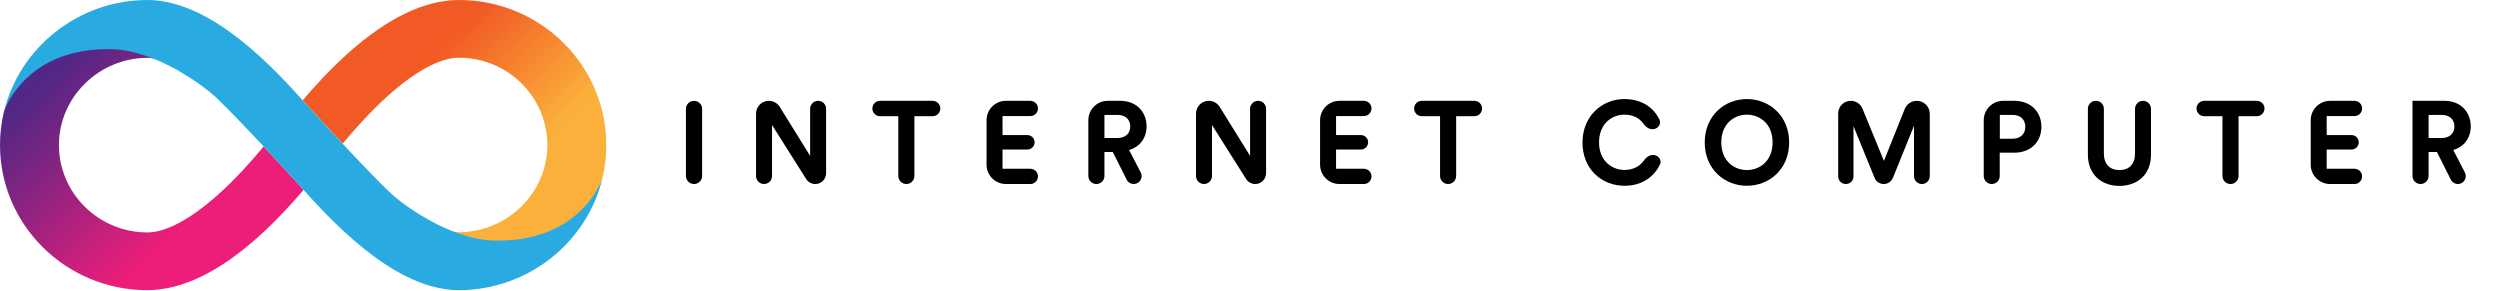
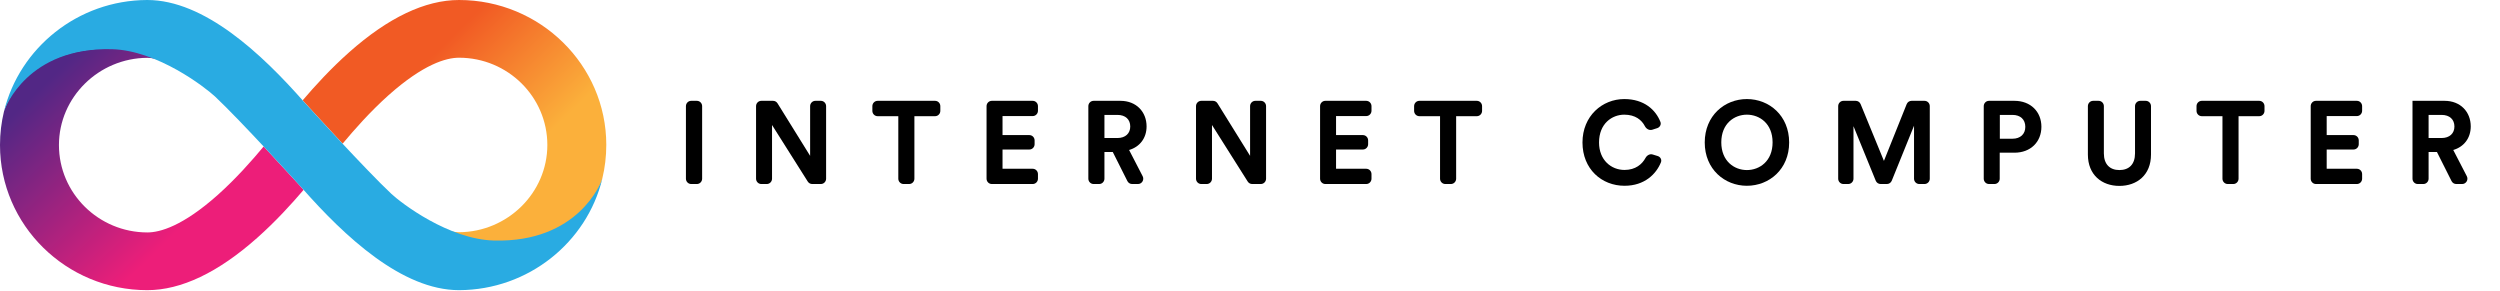
<svg xmlns="http://www.w3.org/2000/svg" width="258" height="30" viewBox="0 0 258 30" fill="none">
-   <path d="M71.624 18.991C72.086 18.991 72.46 18.616 72.46 18.154V11.241C72.46 10.779 72.086 10.405 71.624 10.405C71.162 10.405 70.788 10.779 70.788 11.241V18.154C70.788 18.616 71.162 18.991 71.624 18.991Z" fill="black" />
-   <path d="M84.137 18.991C84.754 18.991 85.254 18.491 85.254 17.874V11.229C85.254 10.774 84.885 10.405 84.43 10.405C83.975 10.405 83.605 10.774 83.605 11.229V16.084L80.468 11.029C80.227 10.641 79.802 10.405 79.346 10.405C78.616 10.405 78.025 10.996 78.025 11.725V18.166C78.025 18.622 78.394 18.991 78.849 18.991C79.305 18.991 79.674 18.622 79.674 18.166V12.899L83.193 18.47C83.398 18.794 83.754 18.991 84.137 18.991Z" fill="black" />
-   <path d="M96.249 11.991C96.687 11.991 97.042 11.636 97.042 11.198C97.042 10.76 96.687 10.405 96.249 10.405H90.821C90.383 10.405 90.028 10.76 90.028 11.198C90.028 11.636 90.383 11.991 90.821 11.991H92.705V18.16C92.705 18.619 93.076 18.991 93.535 18.991C93.994 18.991 94.366 18.619 94.366 18.16V11.991H96.249Z" fill="black" />
-   <path d="M106.33 18.991C106.765 18.991 107.117 18.638 107.117 18.204C107.117 17.769 106.765 17.416 106.33 17.416H103.461V15.431H106.026C106.437 15.431 106.771 15.097 106.771 14.686C106.771 14.274 106.437 13.941 106.026 13.941H103.461V11.979H106.33C106.765 11.979 107.117 11.627 107.117 11.192C107.117 10.757 106.765 10.405 106.33 10.405H103.812C102.707 10.405 101.812 11.3 101.812 12.405V16.991C101.812 18.095 102.707 18.991 103.812 18.991H106.33Z" fill="black" />
-   <path d="M116.274 18.542C116.412 18.817 116.693 18.991 117.001 18.991C117.611 18.991 118.005 18.344 117.725 17.802L116.523 15.479C117.634 15.152 118.327 14.244 118.327 13.045C118.327 11.555 117.276 10.405 115.627 10.405H114.317C113.212 10.405 112.317 11.3 112.317 12.405V18.16C112.317 18.619 112.688 18.991 113.147 18.991C113.606 18.991 113.978 18.619 113.978 18.16V15.685H114.838L116.274 18.542ZM113.978 14.244V11.858H115.316C116.152 11.858 116.642 12.33 116.642 13.057C116.642 13.759 116.152 14.244 115.316 14.244H113.978Z" fill="black" />
-   <path d="M129.541 18.991C130.158 18.991 130.658 18.491 130.658 17.874V11.229C130.658 10.774 130.289 10.405 129.833 10.405C129.378 10.405 129.009 10.774 129.009 11.229V16.084L125.871 11.029C125.63 10.641 125.206 10.405 124.749 10.405C124.02 10.405 123.428 10.996 123.428 11.725V18.166C123.428 18.622 123.797 18.991 124.253 18.991C124.708 18.991 125.077 18.622 125.077 18.166V12.899L128.596 18.47C128.801 18.794 129.157 18.991 129.541 18.991Z" fill="black" />
-   <path d="M140.75 18.991C141.185 18.991 141.538 18.638 141.538 18.204C141.538 17.769 141.185 17.416 140.75 17.416H137.881V15.431H140.446C140.858 15.431 141.191 15.097 141.191 14.686C141.191 14.274 140.858 13.941 140.446 13.941H137.881V11.979H140.75C141.185 11.979 141.538 11.627 141.538 11.192C141.538 10.757 141.185 10.405 140.75 10.405H138.232C137.127 10.405 136.232 11.3 136.232 12.405V16.991C136.232 18.095 137.127 18.991 138.232 18.991H140.75Z" fill="black" />
-   <path d="M152.157 11.991C152.595 11.991 152.95 11.636 152.95 11.198C152.95 10.76 152.595 10.405 152.157 10.405H146.729C146.291 10.405 145.936 10.76 145.936 11.198C145.936 11.636 146.291 11.991 146.729 11.991H148.613V18.16C148.613 18.619 148.985 18.991 149.443 18.991C149.902 18.991 150.274 18.619 150.274 18.16V11.991H152.157Z" fill="black" />
-   <path d="M167.65 19.172C169.6 19.172 170.771 18.097 171.307 16.981C171.495 16.589 171.244 16.154 170.828 16.027C170.389 15.892 169.934 16.158 169.672 16.536C169.293 17.081 168.648 17.538 167.65 17.538C166.287 17.538 165.021 16.532 165.021 14.704C165.021 12.754 166.359 11.834 167.626 11.834C168.619 11.834 169.242 12.249 169.603 12.772C169.872 13.161 170.337 13.444 170.787 13.3C171.194 13.17 171.44 12.742 171.259 12.355C170.727 11.221 169.566 10.223 167.626 10.223C165.355 10.223 163.312 11.967 163.312 14.704C163.312 17.441 165.284 19.172 167.65 19.172Z" fill="black" />
+   <path d="M71.917 18.991C72.217 18.991 72.46 18.744 72.46 18.44V10.955C72.46 10.651 72.217 10.405 71.917 10.405H71.331C71.031 10.405 70.788 10.651 70.788 10.955V18.44C70.788 18.744 71.031 18.991 71.331 18.991H71.917Z" fill="black" />
+   <path d="M84.711 18.991C85.011 18.991 85.254 18.744 85.254 18.44V10.955C85.254 10.651 85.011 10.405 84.711 10.405H84.148C83.849 10.405 83.605 10.651 83.605 10.955V16.084L80.24 10.662C80.141 10.502 79.967 10.405 79.78 10.405H78.568C78.268 10.405 78.025 10.651 78.025 10.955V18.44C78.025 18.744 78.268 18.991 78.568 18.991H79.131C79.431 18.991 79.674 18.744 79.674 18.44V12.899L83.362 18.737C83.461 18.895 83.634 18.991 83.819 18.991H84.711Z" fill="black" />
+   <path d="M96.499 11.991C96.799 11.991 97.042 11.745 97.042 11.441V10.955C97.042 10.651 96.799 10.405 96.499 10.405H90.571C90.271 10.405 90.028 10.651 90.028 10.955V11.441C90.028 11.745 90.271 11.991 90.571 11.991H92.705V18.44C92.705 18.744 92.948 18.991 93.248 18.991H93.823C94.123 18.991 94.366 18.744 94.366 18.44V11.991H96.499Z" fill="black" />
+   <path d="M106.574 18.991C106.874 18.991 107.117 18.744 107.117 18.44V17.967C107.117 17.663 106.874 17.416 106.574 17.416H103.461V15.431H106.228C106.528 15.431 106.771 15.184 106.771 14.88V14.491C106.771 14.187 106.528 13.941 106.228 13.941H103.461V11.979H106.574C106.874 11.979 107.117 11.733 107.117 11.429V10.955C107.117 10.651 106.874 10.405 106.574 10.405H102.355C102.055 10.405 101.812 10.651 101.812 10.955V18.44C101.812 18.744 102.055 18.991 102.355 18.991H106.574Z" fill="black" />
+   <path d="M116.348 18.69C116.441 18.875 116.628 18.991 116.832 18.991H117.441C117.85 18.991 118.112 18.551 117.922 18.185L116.523 15.479C117.634 15.152 118.327 14.244 118.327 13.045C118.327 11.555 117.276 10.405 115.627 10.405H112.86C112.56 10.405 112.317 10.651 112.317 10.955V18.44C112.317 18.744 112.56 18.991 112.86 18.991H113.435C113.734 18.991 113.978 18.744 113.978 18.44V15.685H114.838L116.348 18.69ZM113.978 14.244V11.858H115.316C116.152 11.858 116.642 12.33 116.642 13.057C116.642 13.759 116.152 14.244 115.316 14.244H113.978Z" fill="black" />
+   <path d="M130.115 18.991C130.415 18.991 130.658 18.744 130.658 18.44V10.955C130.658 10.651 130.415 10.405 130.115 10.405H129.552C129.252 10.405 129.009 10.651 129.009 10.955V16.084L125.643 10.662C125.544 10.502 125.37 10.405 125.184 10.405H123.971C123.671 10.405 123.428 10.651 123.428 10.955V18.44C123.428 18.744 123.671 18.991 123.971 18.991H124.534C124.834 18.991 125.077 18.744 125.077 18.44V12.899L128.765 18.737C128.865 18.895 129.037 18.991 129.222 18.991H130.115Z" fill="black" />
+   <path d="M140.994 18.991C141.294 18.991 141.538 18.744 141.538 18.44V17.967C141.538 17.663 141.294 17.416 140.994 17.416H137.881V15.431H140.648C140.948 15.431 141.191 15.184 141.191 14.88V14.491C141.191 14.187 140.948 13.941 140.648 13.941H137.881V11.979H140.994C141.294 11.979 141.538 11.733 141.538 11.429V10.955C141.538 10.651 141.294 10.405 140.994 10.405H136.775C136.475 10.405 136.232 10.651 136.232 10.955V18.44C136.232 18.744 136.475 18.991 136.775 18.991H140.994Z" fill="black" />
+   <path d="M152.407 11.991C152.707 11.991 152.95 11.745 152.95 11.441V10.955C152.95 10.651 152.707 10.405 152.407 10.405H146.479C146.179 10.405 145.936 10.651 145.936 10.955V11.441C145.936 11.745 146.179 11.991 146.479 11.991H148.613V18.44C148.613 18.744 148.856 18.991 149.156 18.991H149.731C150.031 18.991 150.274 18.744 150.274 18.44V11.991H152.407Z" fill="black" />
+   <path d="M167.65 19.172C169.735 19.172 170.929 17.943 171.409 16.751C171.518 16.479 171.352 16.187 171.075 16.103L170.554 15.943C170.265 15.854 169.964 16.027 169.818 16.296C169.471 16.941 168.791 17.538 167.65 17.538C166.287 17.538 165.021 16.532 165.021 14.704C165.021 12.754 166.359 11.834 167.626 11.834C168.772 11.834 169.424 12.386 169.752 13.02C169.897 13.301 170.208 13.485 170.506 13.39L171.025 13.224C171.297 13.137 171.461 12.848 171.355 12.579C170.876 11.355 169.693 10.223 167.626 10.223C165.355 10.223 163.312 11.967 163.312 14.704C163.312 17.441 165.284 19.172 167.65 19.172Z" fill="black" />
  <path d="M177.638 14.692C177.638 12.754 178.976 11.834 180.278 11.834C181.593 11.834 182.931 12.754 182.931 14.692C182.931 16.629 181.593 17.55 180.278 17.55C178.976 17.55 177.638 16.629 177.638 14.692ZM175.929 14.704C175.929 17.465 177.984 19.172 180.278 19.172C182.585 19.172 184.64 17.465 184.64 14.704C184.64 11.931 182.585 10.223 180.278 10.223C177.984 10.223 175.929 11.931 175.929 14.704Z" fill="black" />
-   <path d="M198.341 18.991C198.789 18.991 199.153 18.627 199.153 18.178V11.745C199.153 11.005 198.553 10.405 197.813 10.405C197.266 10.405 196.773 10.738 196.569 11.246L194.421 16.605L192.207 11.212C192.007 10.724 191.531 10.405 191.003 10.405C190.284 10.405 189.701 10.988 189.701 11.707V18.202C189.701 18.638 190.054 18.991 190.49 18.991C190.925 18.991 191.279 18.638 191.279 18.202V13.021L193.457 18.356C193.614 18.74 193.987 18.991 194.402 18.991C194.818 18.991 195.193 18.739 195.349 18.353L197.528 12.972V18.178C197.528 18.627 197.892 18.991 198.341 18.991Z" fill="black" />
-   <path d="M206.383 14.316V11.858H207.686C208.51 11.858 209.012 12.33 209.012 13.093C209.012 13.832 208.51 14.316 207.686 14.316H206.383ZM207.889 15.758C209.562 15.758 210.673 14.643 210.673 13.081C210.673 11.531 209.562 10.405 207.889 10.405H206.722C205.617 10.405 204.722 11.3 204.722 12.405V18.166C204.722 18.622 205.091 18.991 205.547 18.991C206.002 18.991 206.371 18.622 206.371 18.166V15.758H207.889Z" fill="black" />
-   <path d="M218.72 19.185C220.537 19.185 221.983 18.058 221.983 15.951V11.229C221.983 10.774 221.614 10.405 221.158 10.405C220.703 10.405 220.334 10.774 220.334 11.229V15.83C220.334 16.956 219.724 17.55 218.72 17.55C217.741 17.55 217.119 16.956 217.119 15.83V11.229C217.119 10.774 216.75 10.405 216.295 10.405C215.839 10.405 215.47 10.774 215.47 11.229V15.951C215.47 18.058 216.916 19.185 218.72 19.185Z" fill="black" />
-   <path d="M232.903 11.991C233.341 11.991 233.696 11.636 233.696 11.198C233.696 10.76 233.341 10.405 232.903 10.405H227.475C227.037 10.405 226.681 10.76 226.681 11.198C226.681 11.636 227.037 11.991 227.475 11.991H229.358V18.16C229.358 18.619 229.73 18.991 230.189 18.991C230.647 18.991 231.019 18.619 231.019 18.16V11.991H232.903Z" fill="black" />
-   <path d="M242.984 18.991C243.418 18.991 243.771 18.638 243.771 18.204C243.771 17.769 243.418 17.416 242.984 17.416H240.114V15.431H242.68C243.091 15.431 243.424 15.097 243.424 14.686C243.424 14.274 243.091 13.941 242.68 13.941H240.114V11.979H242.984C243.418 11.979 243.771 11.627 243.771 11.192C243.771 10.757 243.418 10.405 242.984 10.405H240.465C239.361 10.405 238.465 11.3 238.465 12.405V16.991C238.465 18.095 239.361 18.991 240.465 18.991H242.984Z" fill="black" />
-   <path d="M252.927 18.542C253.065 18.817 253.347 18.991 253.655 18.991C254.265 18.991 254.658 18.344 254.378 17.802L253.176 15.479C254.288 15.152 254.981 14.244 254.981 13.045C254.981 11.555 253.929 10.405 252.28 10.405H248.97V18.16C248.97 18.619 249.342 18.991 249.801 18.991C250.259 18.991 250.631 18.619 250.631 18.16V15.685H251.491L252.927 18.542ZM250.631 14.244V11.858H251.969C252.806 11.858 253.296 12.33 253.296 13.057C253.296 13.759 252.806 14.244 251.969 14.244H250.631Z" fill="black" />
-   <path d="M47.372 0C43.875 0 40.062 1.816 36.032 5.394C34.12 7.09 32.469 8.906 31.23 10.359C31.23 10.359 31.23 10.359 31.241 10.37V10.359C31.241 10.359 33.197 12.517 35.358 14.829C36.52 13.431 38.193 11.526 40.116 9.809C43.701 6.627 46.036 5.956 47.372 5.956C52.402 5.956 56.486 9.996 56.486 14.961C56.486 19.893 52.391 23.933 47.372 23.966C47.144 23.966 46.851 23.933 46.482 23.856C47.948 24.494 49.523 24.957 51.022 24.957C60.234 24.957 62.037 18.869 62.157 18.429C62.428 17.317 62.569 16.15 62.569 14.95C62.569 6.715 55.748 0 47.372 0Z" fill="url(#paint0_linear_4_3)" />
-   <path d="M15.197 29.944C18.695 29.944 22.508 28.127 26.538 24.549C28.45 22.854 30.101 21.038 31.339 19.585C31.339 19.585 31.339 19.585 31.328 19.573V19.585C31.328 19.585 29.373 17.427 27.211 15.115C26.049 16.513 24.376 18.418 22.453 20.135C18.869 23.317 16.533 23.988 15.197 23.988C10.168 23.977 6.083 19.937 6.083 14.972C6.083 10.04 10.178 6 15.197 5.967C15.425 5.967 15.718 6 16.088 6.077C14.621 5.438 13.046 4.976 11.547 4.976C2.335 4.976 0.543 11.064 0.413 11.493C0.141 12.616 0 13.772 0 14.972C0 23.229 6.822 29.944 15.197 29.944Z" fill="url(#paint1_linear_4_3)" />
+   <path d="M198.61 18.991C198.91 18.991 199.153 18.744 199.153 18.44V10.955C199.153 10.651 198.91 10.405 198.61 10.405H197.272C197.051 10.405 196.852 10.54 196.769 10.748L194.421 16.605L192.015 10.744C191.931 10.539 191.733 10.405 191.514 10.405H190.244C189.944 10.405 189.701 10.651 189.701 10.955V18.44C189.701 18.744 189.944 18.991 190.244 18.991H190.735C191.035 18.991 191.279 18.744 191.279 18.44V13.021L193.577 18.651C193.661 18.857 193.86 18.991 194.079 18.991H194.726C194.947 18.991 195.145 18.856 195.229 18.649L197.528 12.972V18.44C197.528 18.744 197.771 18.991 198.071 18.991H198.61Z" fill="black" />
+   <path d="M206.383 14.316V11.858H207.686C208.51 11.858 209.012 12.33 209.012 13.093C209.012 13.832 208.51 14.316 207.686 14.316H206.383ZM207.889 15.758C209.562 15.758 210.673 14.643 210.673 13.081C210.673 11.531 209.562 10.405 207.889 10.405H205.265C204.965 10.405 204.722 10.651 204.722 10.955V18.44C204.722 18.744 204.965 18.991 205.265 18.991H205.828C206.128 18.991 206.371 18.744 206.371 18.44V15.758H207.889Z" fill="black" />
+   <path d="M218.72 19.185C220.537 19.185 221.983 18.058 221.983 15.951V10.955C221.983 10.651 221.74 10.405 221.44 10.405H220.877C220.577 10.405 220.334 10.651 220.334 10.955V15.83C220.334 16.956 219.724 17.55 218.72 17.55C217.741 17.55 217.119 16.956 217.119 15.83V10.955C217.119 10.651 216.876 10.405 216.576 10.405H216.013C215.713 10.405 215.47 10.651 215.47 10.955V15.951C215.47 18.058 216.916 19.185 218.72 19.185Z" fill="black" />
+   <path d="M233.153 11.991C233.453 11.991 233.696 11.745 233.696 11.441V10.955C233.696 10.651 233.453 10.405 233.153 10.405H227.225C226.925 10.405 226.681 10.651 226.681 10.955V11.441C226.681 11.745 226.925 11.991 227.225 11.991H229.358V18.44C229.358 18.744 229.601 18.991 229.901 18.991H230.476C230.776 18.991 231.019 18.744 231.019 18.44V11.991H233.153Z" fill="black" />
+   <path d="M243.228 18.991C243.528 18.991 243.771 18.744 243.771 18.44V17.967C243.771 17.663 243.528 17.416 243.228 17.416H240.114V15.431H242.881C243.181 15.431 243.424 15.184 243.424 14.88V14.491C243.424 14.187 243.181 13.941 242.881 13.941H240.114V11.979H243.228C243.528 11.979 243.771 11.733 243.771 11.429V10.955C243.771 10.651 243.528 10.405 243.228 10.405H239.008C238.708 10.405 238.465 10.651 238.465 10.955V18.44C238.465 18.744 238.708 18.991 239.008 18.991H243.228Z" fill="black" />
+   <path d="M253.001 18.69C253.094 18.875 253.281 18.991 253.485 18.991H254.095C254.503 18.991 254.765 18.551 254.576 18.185L253.176 15.479C254.288 15.152 254.981 14.244 254.981 13.045C254.981 11.555 253.929 10.405 252.28 10.405H248.97V18.44C248.97 18.744 249.213 18.991 249.513 18.991H250.088C250.388 18.991 250.631 18.744 250.631 18.44V15.685H251.491L253.001 18.69ZM250.631 14.244V11.858H251.969C252.806 11.858 253.296 12.33 253.296 13.057C253.296 13.759 252.806 14.244 251.969 14.244H250.631Z" fill="black" />
+   <path d="M47.372 0C43.875 0 40.062 1.816 36.032 5.394C34.12 7.09 32.469 8.906 31.23 10.359C31.23 10.359 31.23 10.359 31.241 10.37V10.359C31.241 10.359 33.197 12.517 35.358 14.829C36.52 13.431 38.193 11.526 40.116 9.809C43.701 6.627 46.036 5.956 47.372 5.956C52.402 5.956 56.486 9.996 56.486 14.961C56.486 19.893 52.391 23.933 47.372 23.966C47.144 23.966 46.851 23.933 46.482 23.856C47.948 24.494 49.523 24.957 51.022 24.957C60.234 24.957 62.037 18.869 62.157 18.429C62.428 17.317 62.569 16.15 62.569 14.95C62.569 6.715 55.748 0 47.372 0Z" fill="url(#paint0_linear_112_13)" />
+   <path d="M15.197 29.944C18.695 29.944 22.508 28.127 26.538 24.549C28.45 22.854 30.101 21.038 31.339 19.585C31.339 19.585 31.339 19.585 31.328 19.573V19.585C31.328 19.585 29.373 17.427 27.211 15.115C26.049 16.513 24.376 18.418 22.453 20.135C18.869 23.317 16.533 23.988 15.197 23.988C10.168 23.977 6.083 19.937 6.083 14.972C6.083 10.04 10.178 6 15.197 5.967C15.425 5.967 15.718 6 16.088 6.077C14.621 5.438 13.046 4.976 11.547 4.976C2.335 4.976 0.543 11.064 0.413 11.493C0.141 12.616 0 13.772 0 14.972C0 23.229 6.822 29.944 15.197 29.944Z" fill="url(#paint1_linear_112_13)" />
  <path d="M51.001 24.825C46.286 24.704 41.387 20.939 40.388 20.003C37.802 17.581 31.839 11.031 31.372 10.513C27.005 5.548 21.085 0 15.197 0H15.186H15.175C8.028 0.033 2.021 4.943 0.413 11.493C0.532 11.064 2.89 4.855 11.536 5.075C16.251 5.196 21.172 9.016 22.182 9.952C24.767 12.374 30.731 18.924 31.198 19.441C35.565 24.395 41.485 29.944 47.372 29.944H47.383H47.394C54.542 29.911 60.56 25.001 62.157 18.451C62.026 18.88 59.658 25.034 51.001 24.825Z" fill="#29ABE2" />
  <defs>
-     <linearGradient id="paint0_linear_4_3" x1="39.462" y1="1.974" x2="60.409" y2="23.379" gradientUnits="userSpaceOnUse">
+     <linearGradient id="paint0_linear_112_13" x1="39.462" y1="1.974" x2="60.409" y2="23.379" gradientUnits="userSpaceOnUse">
      <stop offset="0.21" stop-color="#F15A24" />
      <stop offset="0.684" stop-color="#FBB03B" />
    </linearGradient>
-     <linearGradient id="paint1_linear_4_3" x1="23.108" y1="27.969" x2="2.16" y2="6.565" gradientUnits="userSpaceOnUse">
+     <linearGradient id="paint1_linear_112_13" x1="23.108" y1="27.969" x2="2.16" y2="6.565" gradientUnits="userSpaceOnUse">
      <stop offset="0.21" stop-color="#ED1E79" />
      <stop offset="0.893" stop-color="#522785" />
    </linearGradient>
  </defs>
</svg>
